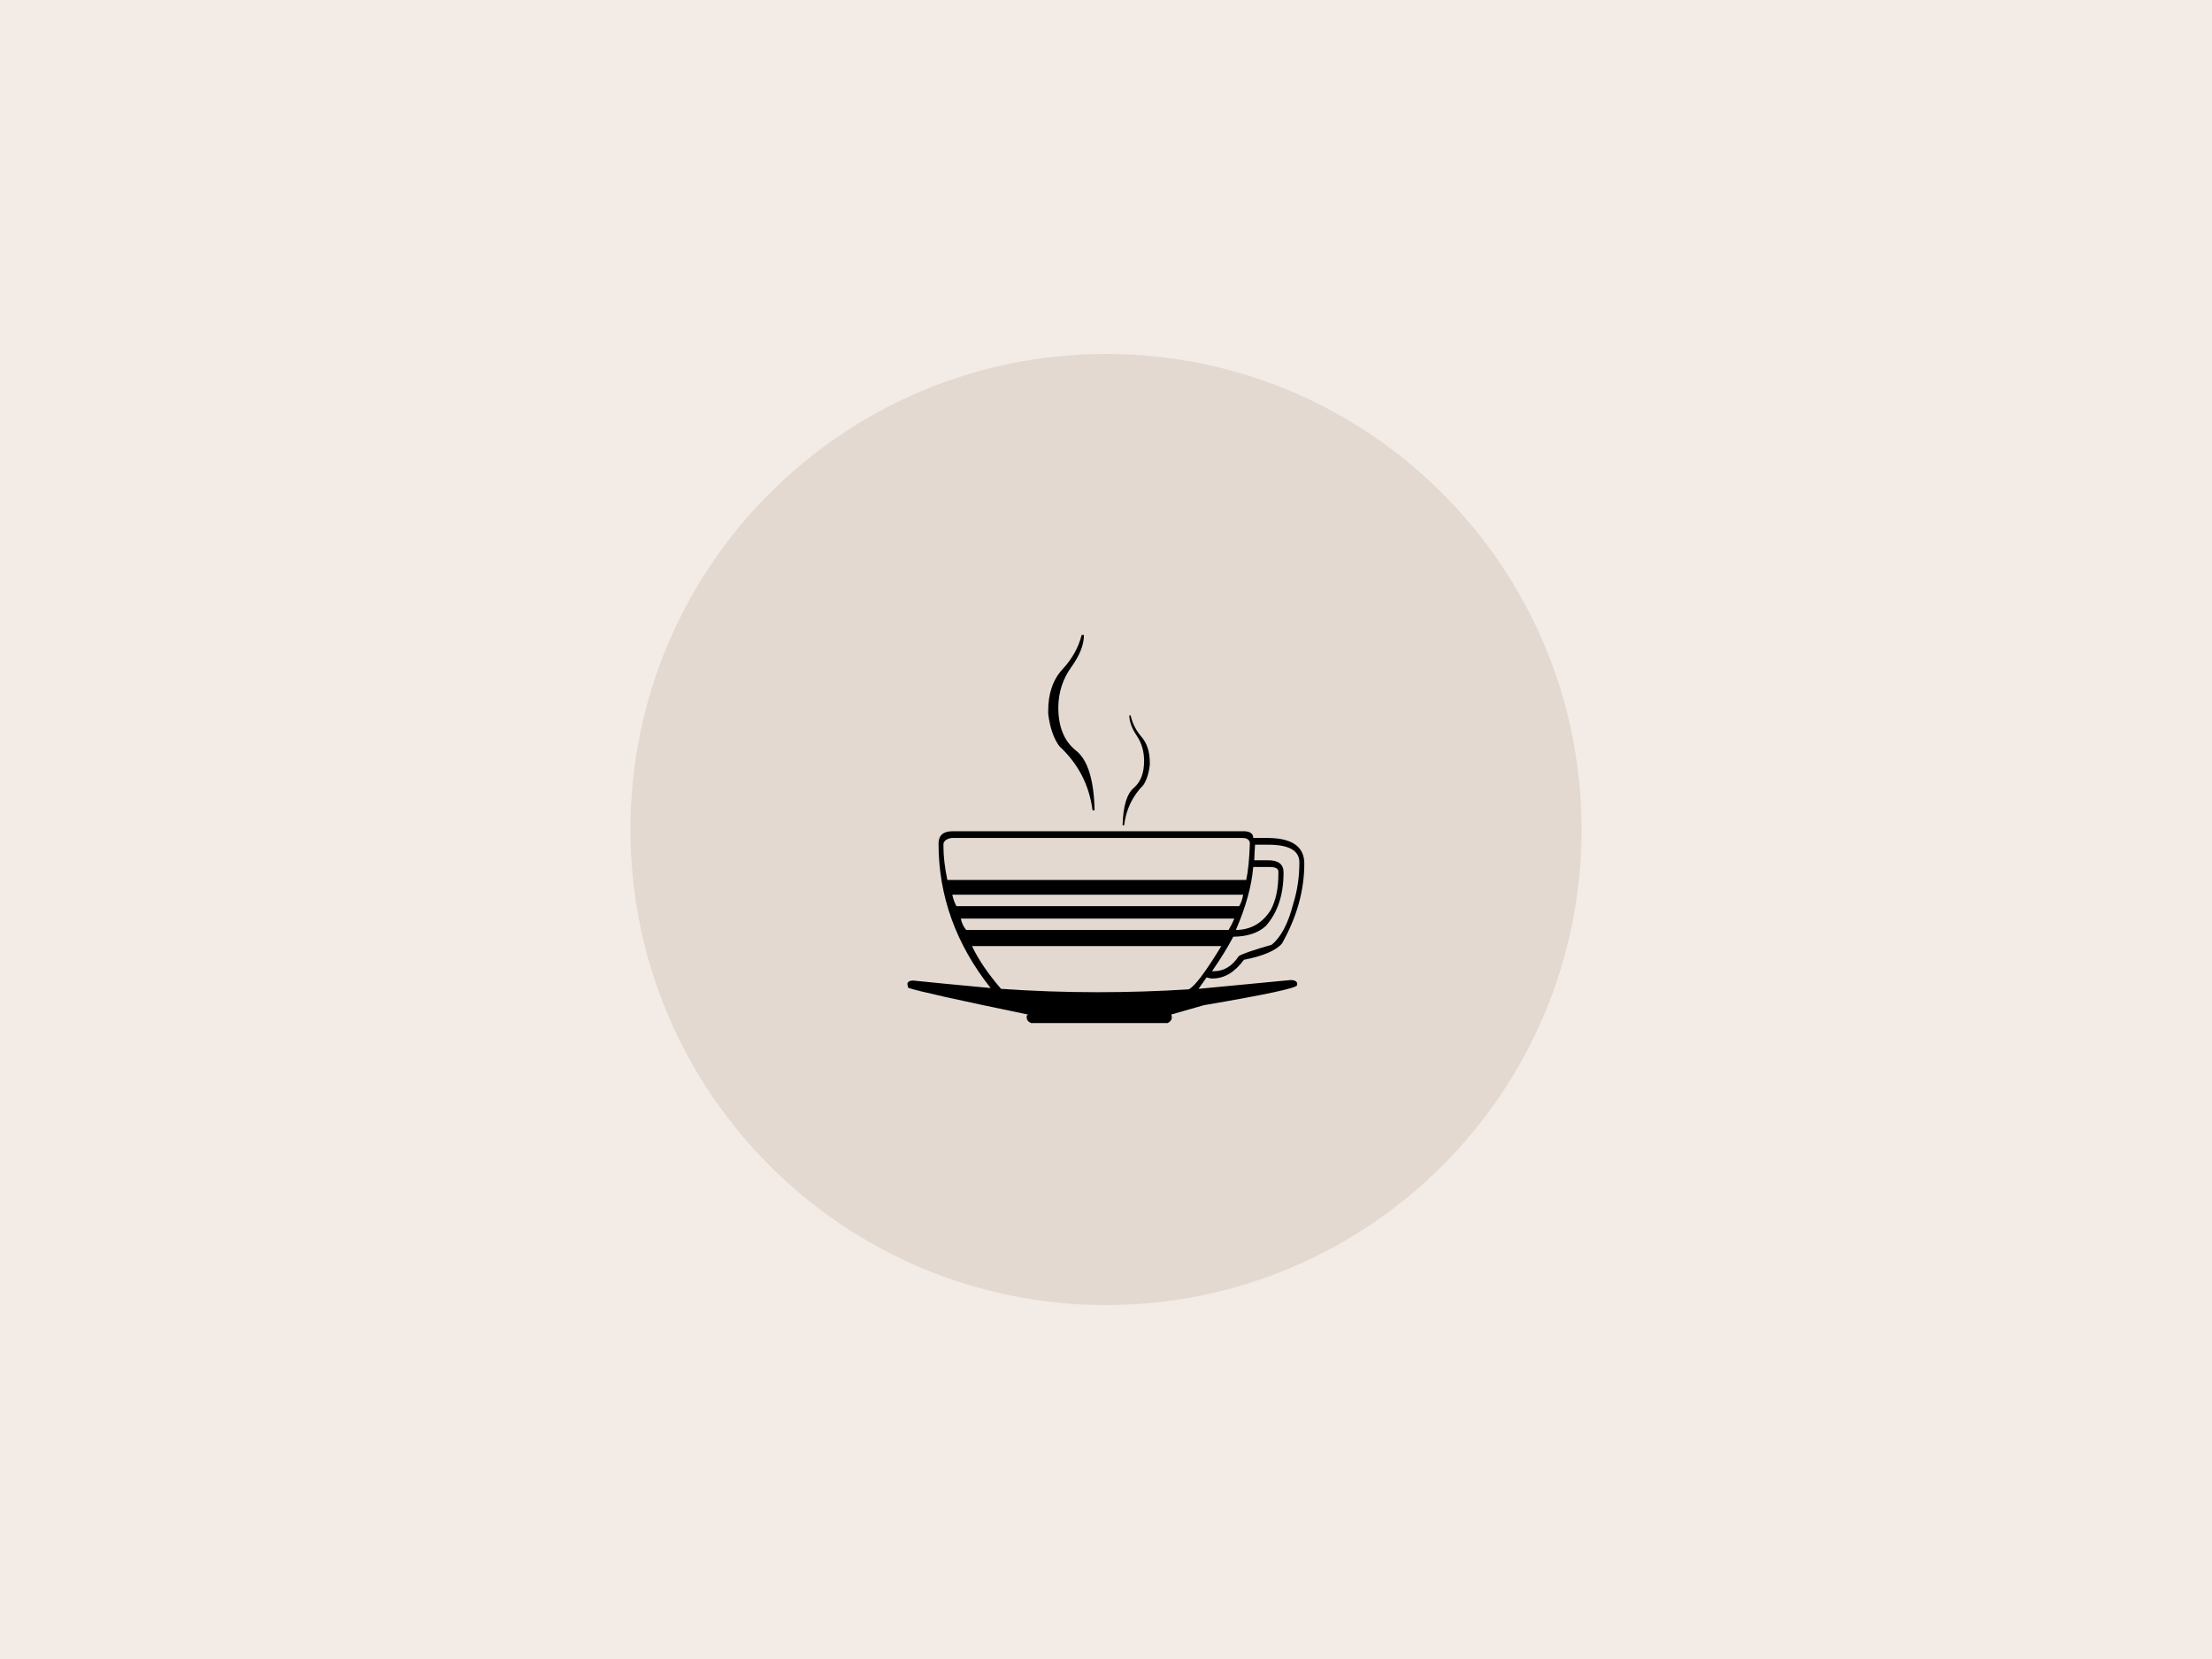
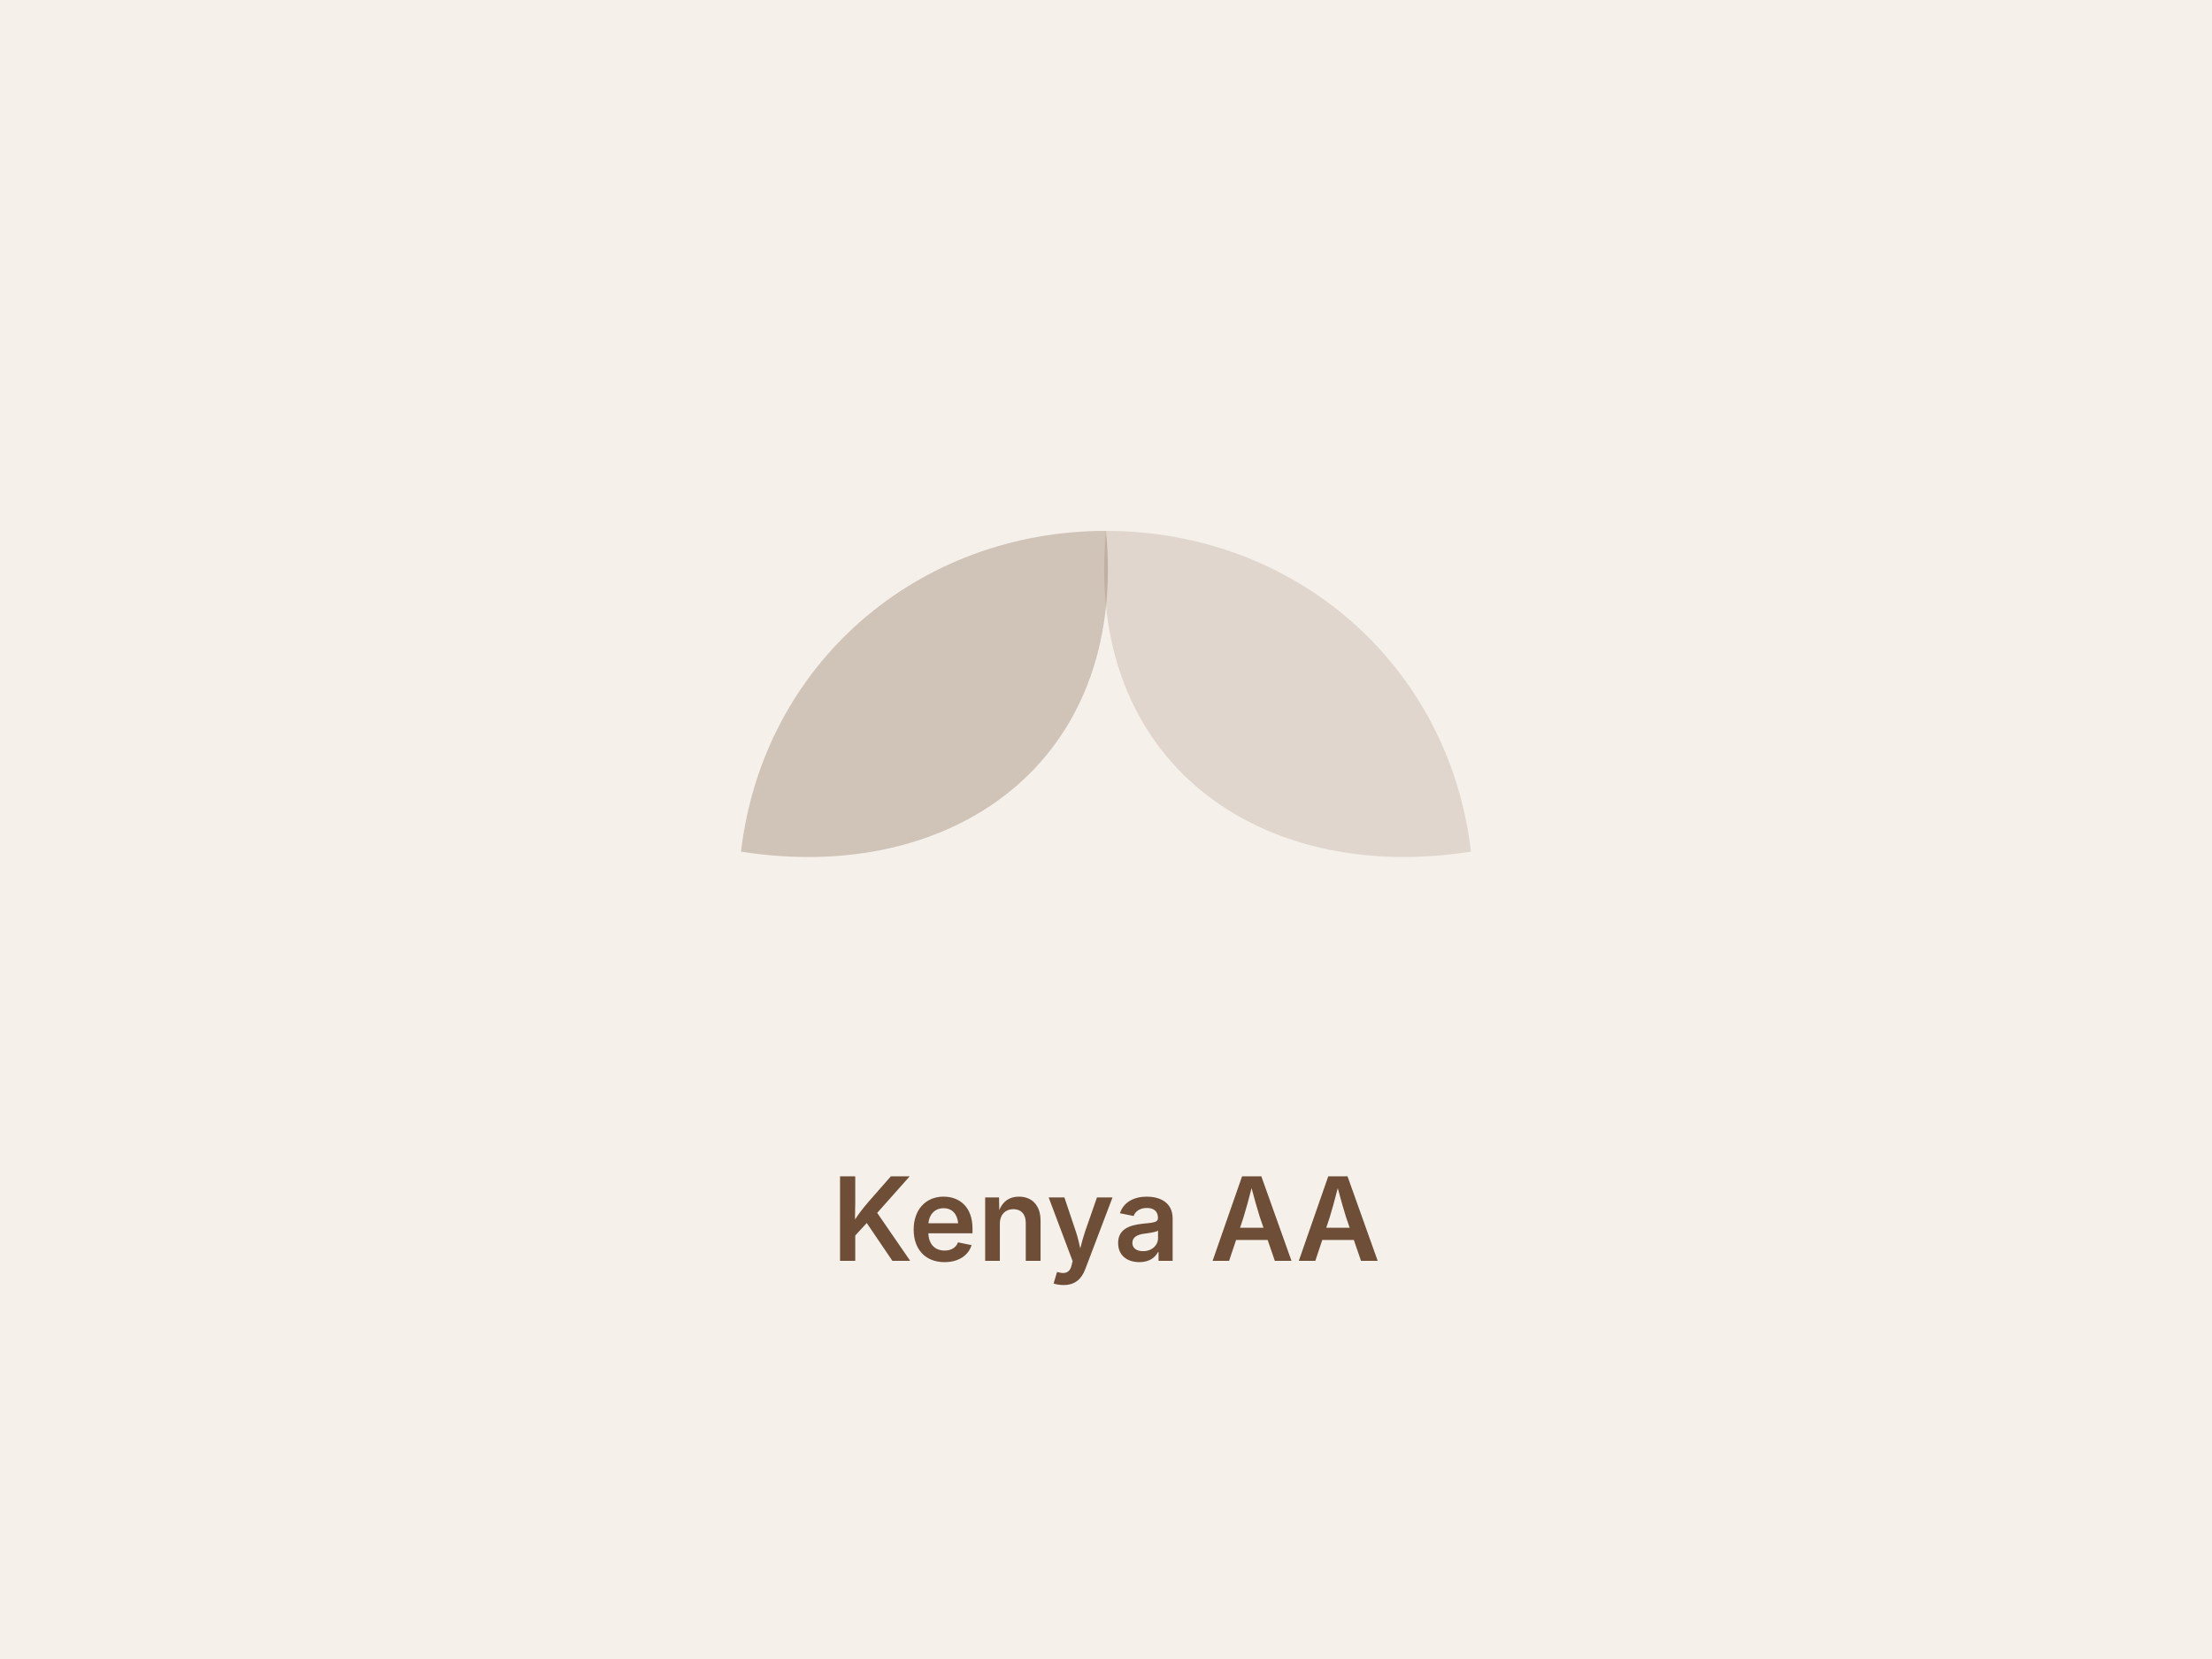
<svg xmlns="http://www.w3.org/2000/svg" viewBox="0 0 400 300">
-   <rect width="400" height="300" fill="#f3ece6" />
-   <circle cx="200" cy="150" r="86" fill="#6f4e37" opacity="0.12" />
-   <text x="200" y="185" font-size="96" text-anchor="middle">☕</text>
+   <rect width="400" height="300" fill="#f5f0ea" />
+   <path d="M200 96c34 0 62 24 66 58-38 6-70-16-66-58z" fill="#6f4e37" opacity="0.16" />
+   <path d="M200 96c-34 0-62 24-66 58 38 6 70-16 66-58z" fill="#6f4e37" opacity="0.28" />
+   <text x="200" y="228" font-family="Inter, sans-serif" font-size="21" font-weight="600" text-anchor="middle" fill="#6f4e37">Kenya AA</text>
</svg>
